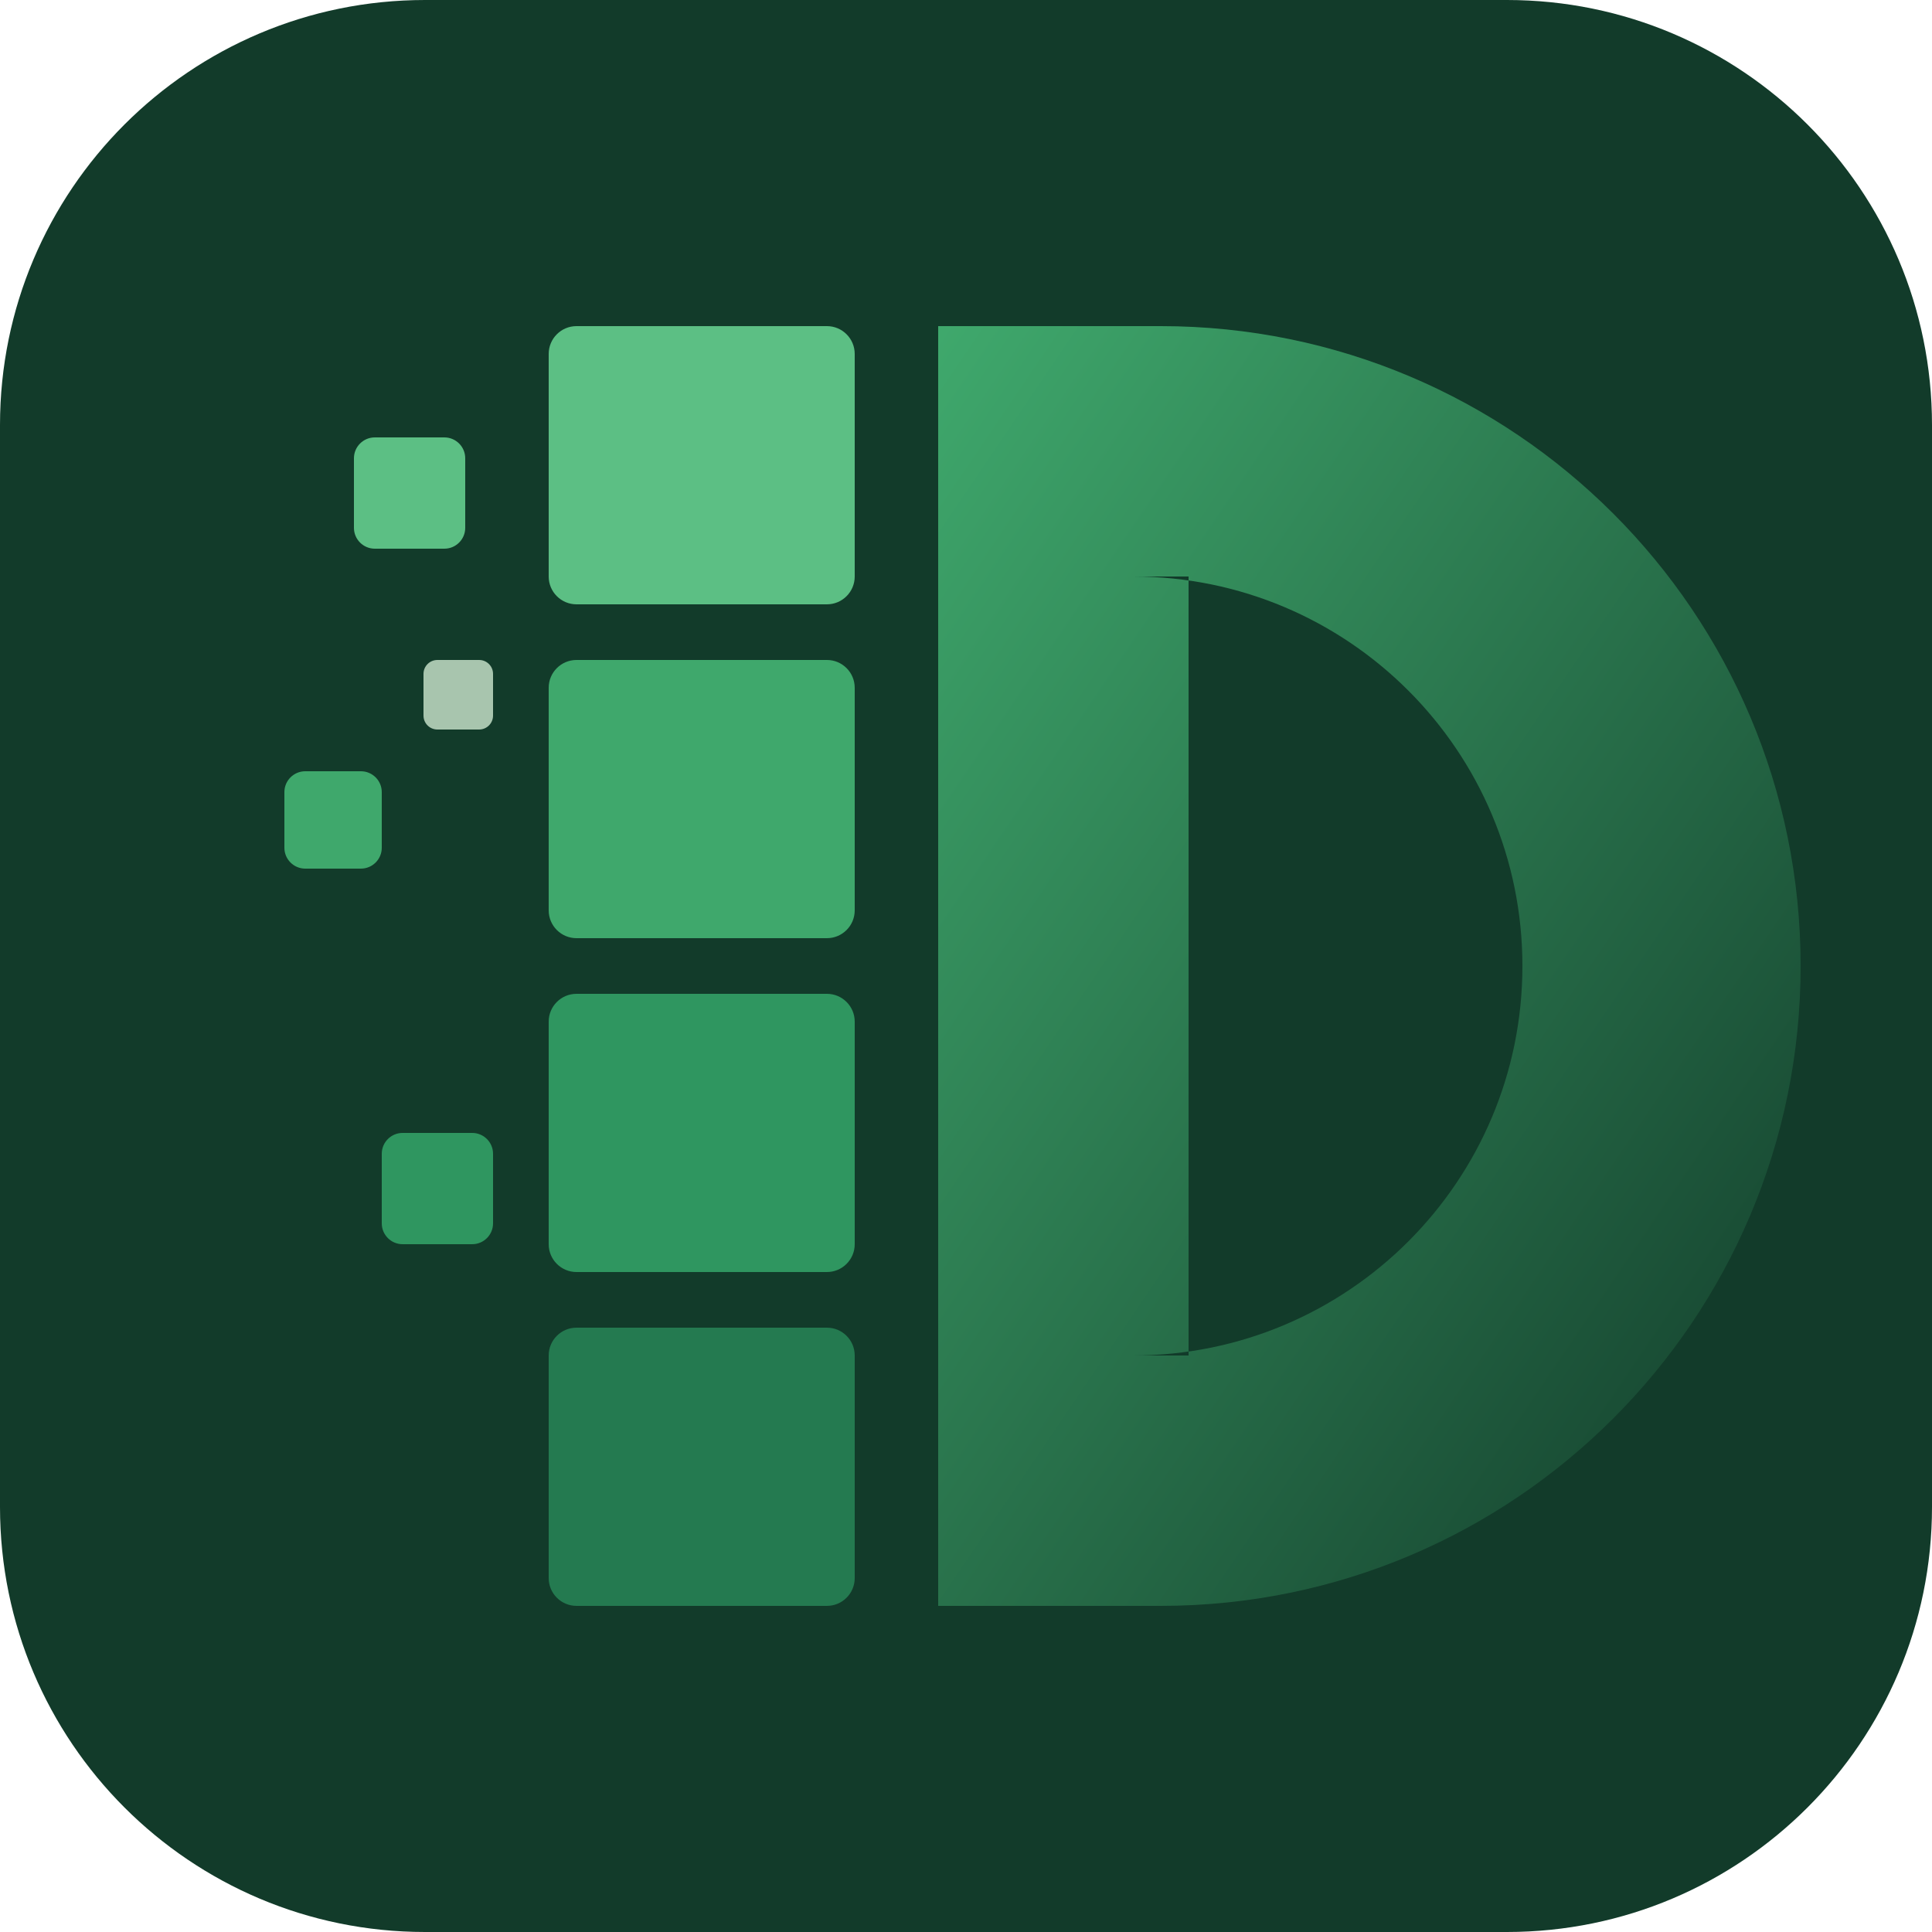
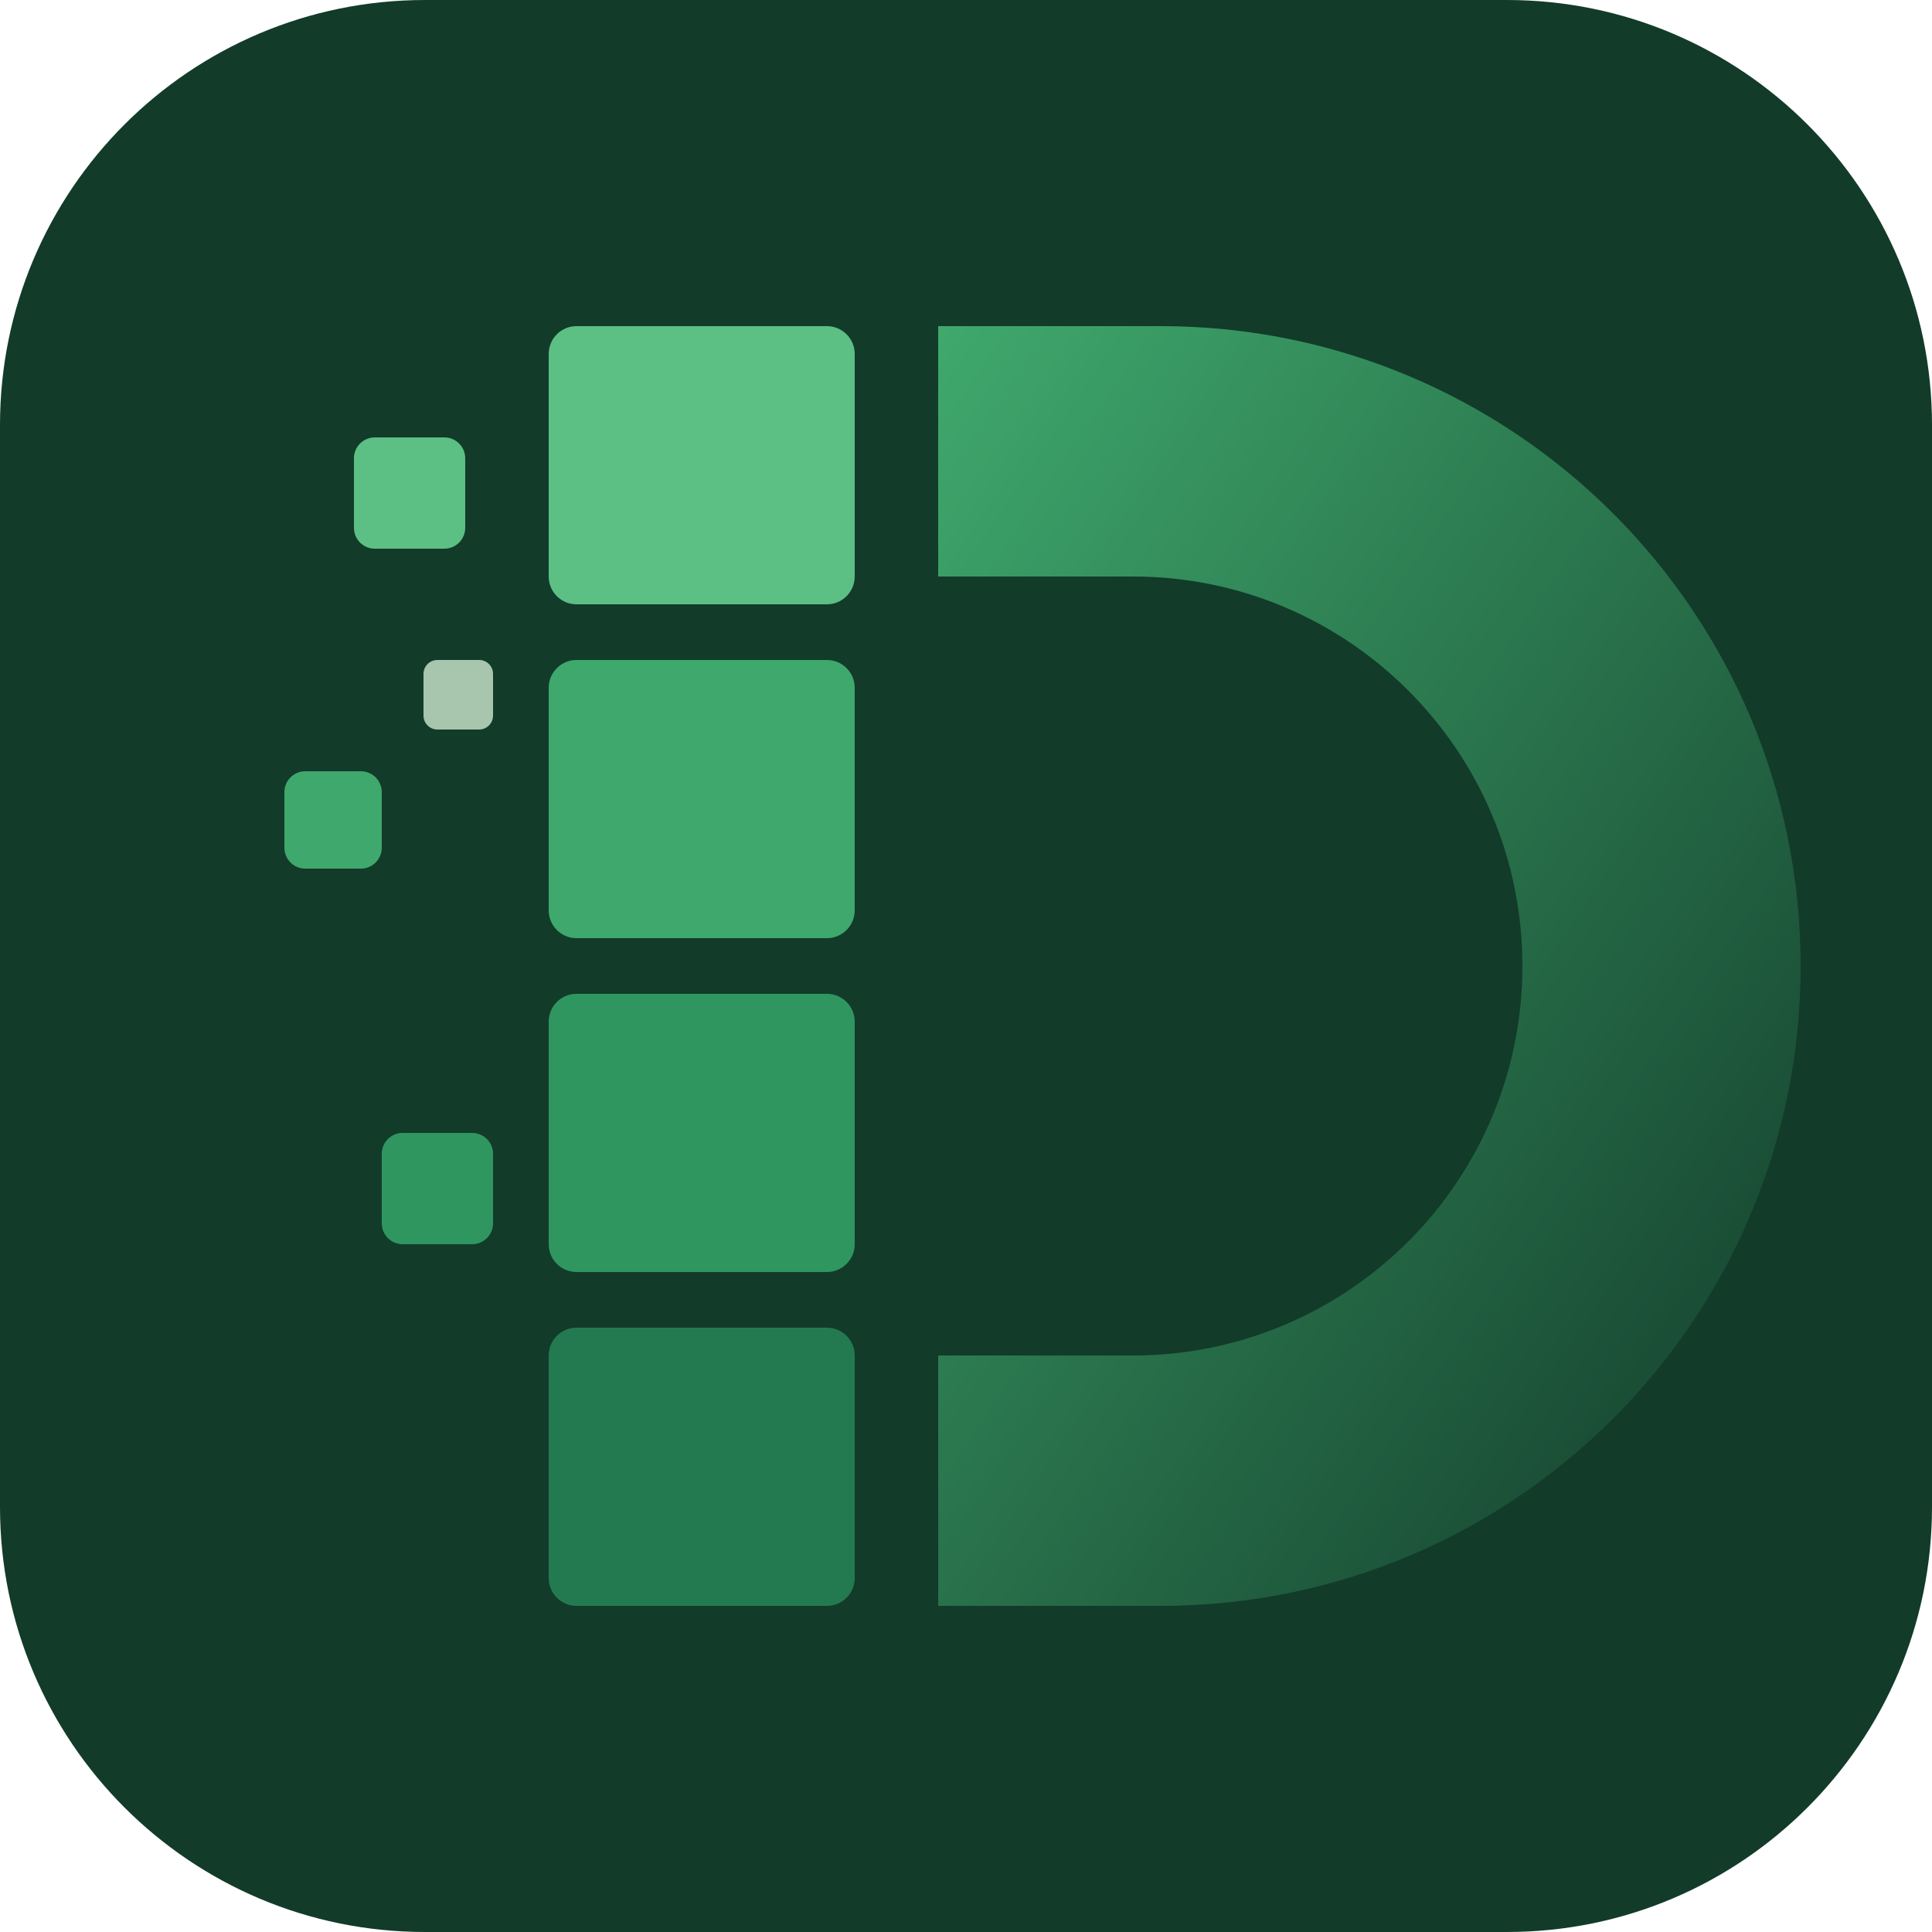
<svg xmlns="http://www.w3.org/2000/svg" viewBox="0 0 100 100">
  <rect width="100" height="100" rx="22" fill="#123B2A" />
  <g transform="translate(14 14) scale(.72)">
    <defs>
      <linearGradient id="g" x1="0" y1="0" x2="1" y2="1">
        <stop offset="0" stop-color="#3FA86C" />
        <stop offset="1" stop-color="#123B2A" />
      </linearGradient>
    </defs>
    <rect x="20" y="4" width="22" height="20" rx="2" fill="#5CBF84" />
    <rect x="20" y="28" width="22" height="20" rx="2" fill="#3FA86C" />
    <rect x="20" y="52" width="22" height="20" rx="2" fill="#2F9660" />
    <rect x="20" y="76" width="22" height="20" rx="2" fill="#247A50" />
    <rect x="6" y="12" width="8" height="8" rx="1.5" fill="#5CBF84" />
    <rect x="1" y="36" width="7" height="7" rx="1.5" fill="#3FA86C" />
    <rect x="8" y="62" width="8" height="8" rx="1.5" fill="#2F9660" />
    <rect x="11" y="28" width="5" height="5" rx="1" fill="#A8C5AE" />
-     <path fill="url(#g)" fill-rule="evenodd" d="M48 4H64A46 46 0 0 1 64 96H48ZM66 22H62A28 28 0 0 1 62 78H66Z" />
+     <path fill="url(#g)" d="M48 4H64A46 46 0 0 1 64 96H48V78H62A28 28 0 0 0 62 22H48Z" />
  </g>
</svg>
